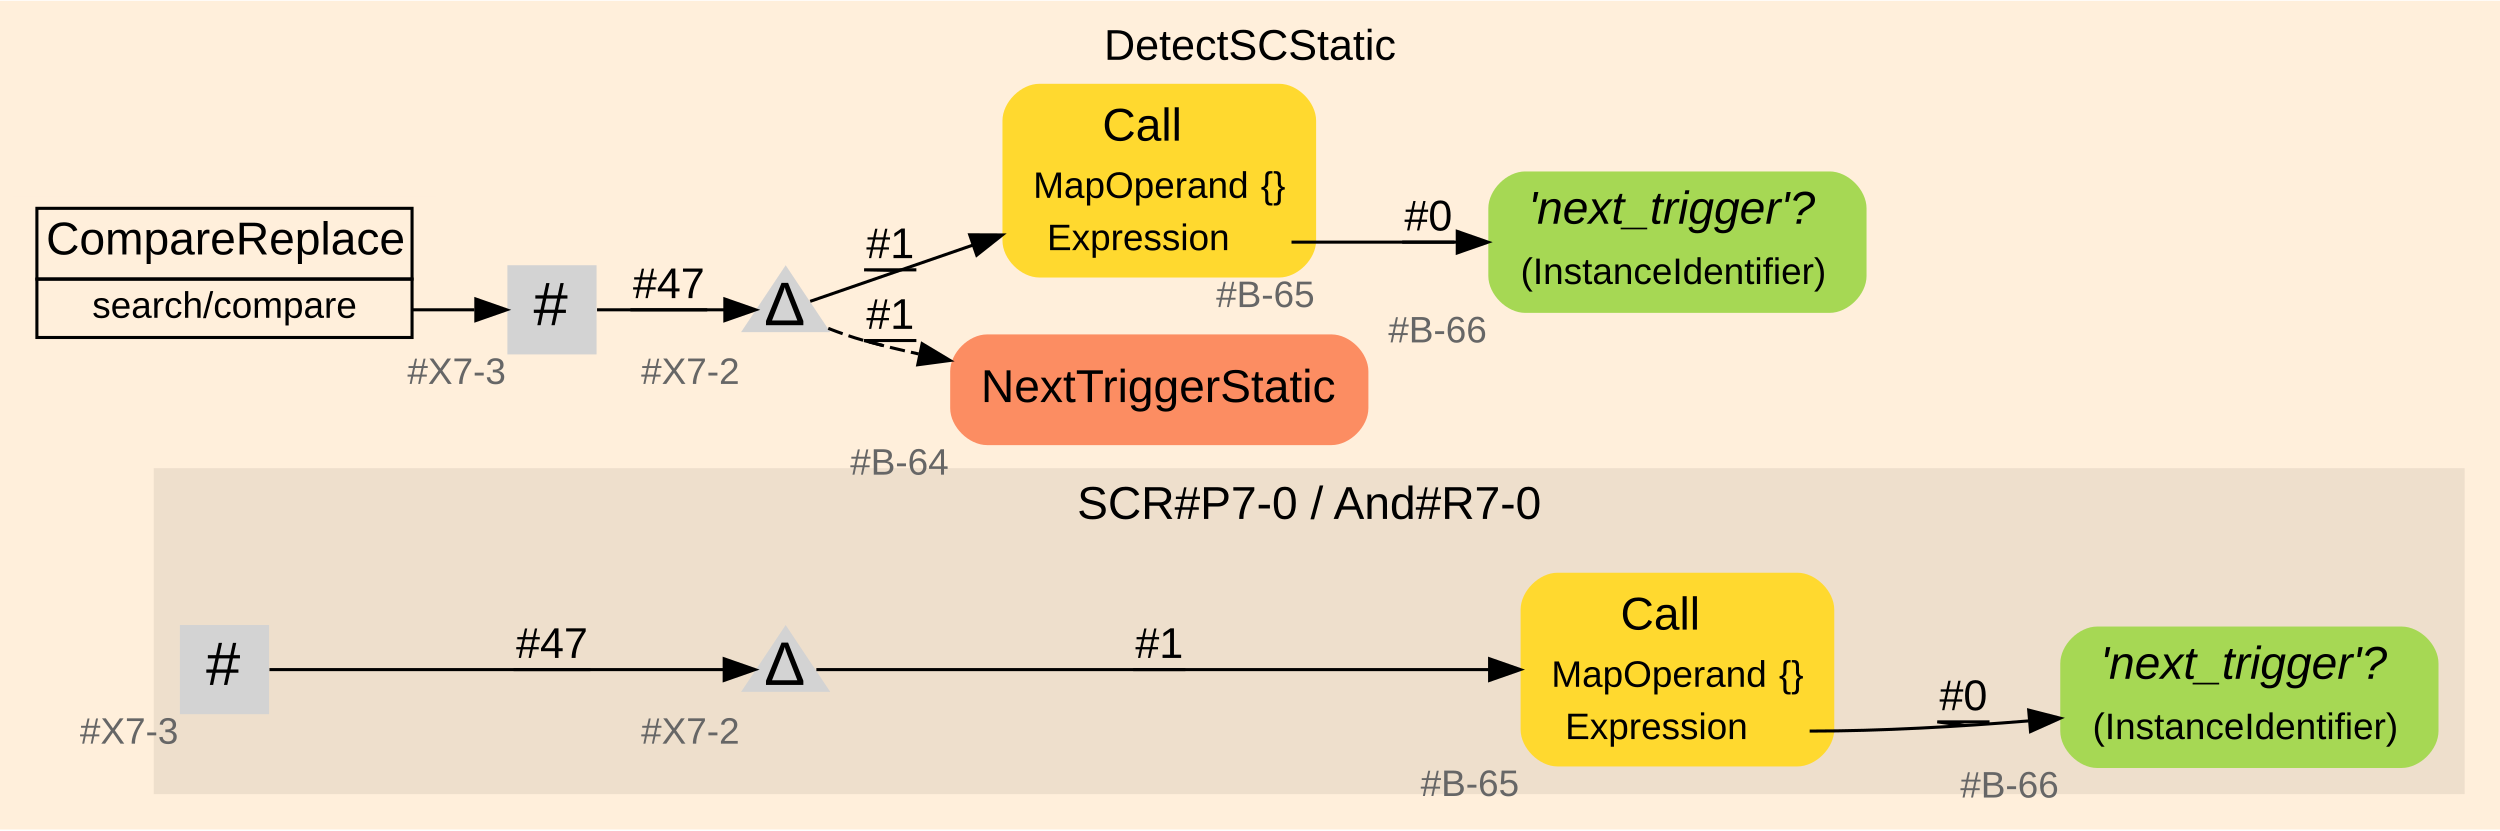
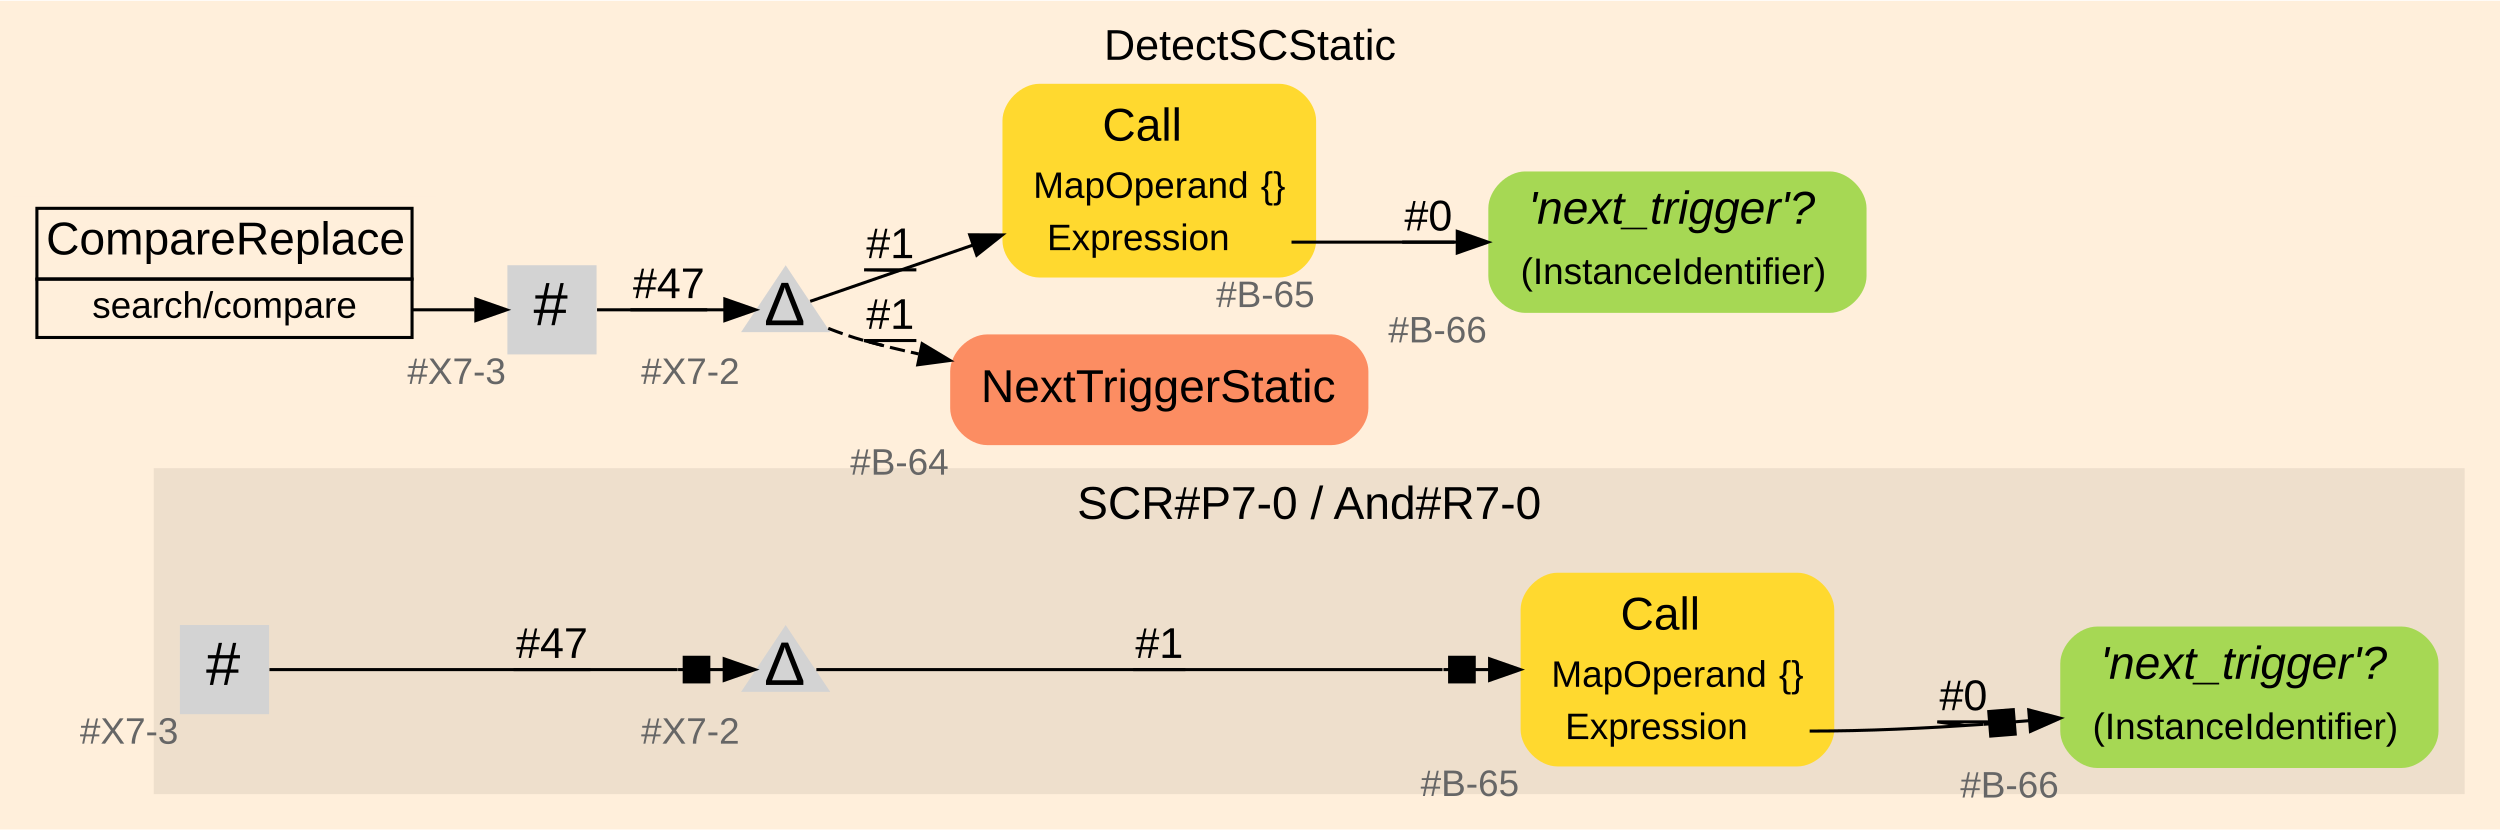
<svg xmlns="http://www.w3.org/2000/svg" width="813pt" height="270pt" viewBox="0.00 0.00 813.00 269.50">
  <g id="graph0" class="graph" transform="scale(1 1) rotate(0) translate(4 265.5)">
    <polygon fill="#ffefdb" stroke="transparent" points="-4,4 -4,-265.5 809,-265.5 809,4 -4,4" />
    <text text-anchor="middle" x="402.5" y="-246.3" font-family="Arial" font-size="14.00" fill="#000000">DetectSCStatic</text>
    <g id="clust1" class="cluster">
      <polygon fill="#eedfcc" stroke="#eedfcc" points="46.5,-8 46.5,-113 797,-113 797,-8 46.5,-8" />
      <text text-anchor="middle" x="421.75" y="-97" font-family="Arial" font-size="15.00" fill="#000000">SCR#P7-0 / And#R7-0</text>
    </g>
    <g id="node1" class="node">
+       <path fill="#a6d854" stroke="transparent" d="M777,-62C777,-62 678,-62 678,-62 672,-62 666,-56 666,-50 666,-50 666,-28 666,-28 666,-22 672,-16 678,-16 678,-16 777,-16 777,-16 783,-16 789,-22 789,-28 789,-28 789,-50 789,-50 789,-56 783,-62 777,-62" />
+       <text text-anchor="start" x="679" y="-45" font-family="Arial" font-style="italic" font-size="15.00" fill="#000000">'next_trigger'?</text>
+       <text text-anchor="start" x="676.5" y="-25.4" font-family="Arial" font-size="12.00" fill="#000000">(InstanceIdentifier)</text>
+       <text text-anchor="middle" x="649.5" y="-6.4" font-family="Arial" font-size="12.00" fill="#666666">#B-66</text>
+     </g>
+     <g id="node2" class="node">
      <path fill="#ffd92f" stroke="transparent" d="M580.5,-79.5C580.5,-79.5 502.5,-79.5 502.5,-79.5 496.5,-79.5 490.5,-73.5 490.5,-67.5 490.5,-67.5 490.5,-28.5 490.5,-28.5 490.5,-22.5 496.5,-16.5 502.5,-16.5 502.5,-16.5 580.5,-16.5 580.5,-16.5 586.5,-16.5 592.5,-22.5 592.5,-28.5 592.5,-28.5 592.5,-67.5 592.5,-67.5 592.5,-73.5 586.5,-79.5 580.5,-79.5" />
      <text text-anchor="start" x="523" y="-61" font-family="Arial" font-size="15.00" fill="#000000">Call</text>
      <text text-anchor="start" x="500.5" y="-42.4" font-family="Arial" font-size="12.00" fill="#000000">MapOperand</text>
      <text text-anchor="start" x="574.5" y="-42.4" font-family="Arial" font-size="12.00" fill="#000000">{}</text>
      <text text-anchor="start" x="505" y="-25.4" font-family="Arial" font-size="12.00" fill="#000000">Expression</text>
      <text text-anchor="middle" x="474" y="-6.9" font-family="Arial" font-size="12.00" fill="#666666">#B-65</text>
    </g>
-     <g id="node2" class="node">
-       <path fill="#a6d854" stroke="transparent" d="M777,-62C777,-62 678,-62 678,-62 672,-62 666,-56 666,-50 666,-50 666,-28 666,-28 666,-22 672,-16 678,-16 678,-16 777,-16 777,-16 783,-16 789,-22 789,-28 789,-28 789,-50 789,-50 789,-56 783,-62 777,-62" />
-       <text text-anchor="start" x="679" y="-45" font-family="Arial" font-style="italic" font-size="15.00" fill="#000000">'next_trigger'?</text>
-       <text text-anchor="start" x="676.5" y="-25.4" font-family="Arial" font-size="12.00" fill="#000000">(InstanceIdentifier)</text>
-       <text text-anchor="middle" x="649.5" y="-6.4" font-family="Arial" font-size="12.00" fill="#666666">#B-66</text>
-     </g>
    <g id="edge1" class="edge">
-       <path fill="none" stroke="#000000" d="M584.5,-28C607.712,-28 632.981,-29.459 655.732,-31.314" />
-       <polygon fill="#000000" stroke="#000000" points="655.729,-34.826 665.991,-32.19 656.325,-27.852 655.729,-34.826" />
+       <path fill="none" stroke="#000000" d="M584.5,-28C602.798,-28 622.374,-28.906 640.987,-30.199" />
+       <polygon fill="#000000" stroke="#000000" points="655.745,-34.885 665.991,-32.19 656.3,-27.907 655.745,-34.885" />
+       <polyline fill="none" stroke="#000000" points="656.022,-31.396 651.038,-30.999 " />
+       <polygon fill="#000000" stroke="#000000" points="651.356,-27.012 650.721,-34.987 642.746,-34.352 643.381,-26.377 651.356,-27.012" />
+       <polyline fill="none" stroke="#000000" points="643.063,-30.364 641.07,-30.205 " />
      <text text-anchor="middle" x="634.5" y="-34.8" font-family="Arial" font-size="14.00" fill="#000000">#0</text>
-       <polyline fill="none" stroke="#000000" points="643,-31 626,-31 634.923,-29.794 " />
+       <polyline fill="none" stroke="#000000" points="643,-31 626,-31 634.848,-29.789 " />
    </g>
    <g id="node3" class="node">
      <polygon fill="#d3d3d3" stroke="#000000" stroke-width="0" points="251.5,-62.5 237,-40.75 266,-40.75 251.5,-62.5" />
      <text text-anchor="start" x="244.5" y="-43" font-family="Arial" font-size="20.00" fill="#000000">Δ</text>
      <text text-anchor="middle" x="220.5" y="-23.9" font-family="Arial" font-size="12.00" fill="#666666">#X7-2</text>
    </g>
    <g id="edge2" class="edge">
-       <path fill="none" stroke="#000000" d="M261.483,-48C295.467,-48 408.523,-48 480.163,-48" />
+       <path fill="none" stroke="#000000" d="M261.483,-48C293.169,-48 393.594,-48 465.098,-48" />
      <polygon fill="#000000" stroke="#000000" points="480.418,-51.5 490.418,-48 480.418,-44.5 480.418,-51.5" />
+       <polyline fill="none" stroke="#000000" points="480.418,-48 475.418,-48 " />
+       <polygon fill="#000000" stroke="#000000" points="475.418,-44 475.418,-52 467.418,-52 467.418,-44 475.418,-44" />
+       <polyline fill="none" stroke="#000000" points="467.418,-48 465.418,-48 " />
      <text text-anchor="middle" x="373" y="-51.8" font-family="Arial" font-size="14.00" fill="#000000">#1</text>
-       <polyline fill="none" stroke="#000000" points="381.5,-48 364.5,-48 372.94,-48 " />
+       <polyline fill="none" stroke="#000000" points="381.5,-48 364.5,-48 372.958,-48 " />
    </g>
    <g id="node4" class="node">
      <polygon fill="#d3d3d3" stroke="#000000" stroke-width="0" points="83.5,-62.5 54.5,-62.5 54.5,-33.5 83.5,-33.5 83.5,-62.5" />
      <text text-anchor="start" x="63" y="-43" font-family="Arial" font-size="20.00" fill="#000000">#</text>
      <text text-anchor="middle" x="38" y="-23.9" font-family="Arial" font-size="12.00" fill="#666666">#X7-3</text>
    </g>
    <g id="edge3" class="edge">
-       <path fill="none" stroke="#000000" d="M83.626,-48C116.127,-48 194.397,-48 231.432,-48" />
+       <path fill="none" stroke="#000000" d="M83.626,-48C112.205,-48 176.171,-48 216.374,-48" />
      <polygon fill="#000000" stroke="#000000" points="231.506,-51.5 241.506,-48 231.506,-44.5 231.506,-51.5" />
+       <polyline fill="none" stroke="#000000" points="231.506,-48 226.506,-48 " />
+       <polygon fill="#000000" stroke="#000000" points="226.506,-44 226.506,-52 218.506,-52 218.506,-44 226.506,-44" />
+       <polyline fill="none" stroke="#000000" points="218.506,-48 216.506,-48 " />
      <text text-anchor="middle" x="175.5" y="-51.8" font-family="Arial" font-size="14.00" fill="#000000">#47</text>
-       <polyline fill="none" stroke="#000000" points="188,-48 163,-48 175.652,-48 " />
+       <polyline fill="none" stroke="#000000" points="188,-48 163,-48 175.257,-48 " />
    </g>
    <g id="node5" class="node">
      <polygon fill="#ffefdb" stroke="transparent" points="138,-202 0,-202 0,-152 138,-152 138,-202" />
      <polygon fill="none" stroke="#000000" points="8,-175 8,-198 130,-198 130,-175 8,-175" />
      <text text-anchor="start" x="11" y="-183" font-family="Arial" font-size="15.00" fill="#000000">CompareReplace</text>
      <polygon fill="none" stroke="#000000" points="8,-156 8,-175 130,-175 130,-156 8,-156" />
      <text text-anchor="start" x="26" y="-162.4" font-family="Arial" font-size="12.00" fill="#000000">search/compare</text>
    </g>
    <g id="node6" class="node">
      <polygon fill="#d3d3d3" stroke="#000000" stroke-width="0" points="190,-179.5 161,-179.5 161,-150.5 190,-150.5 190,-179.5" />
      <text text-anchor="start" x="169.5" y="-160" font-family="Arial" font-size="20.00" fill="#000000">#</text>
      <text text-anchor="middle" x="144.5" y="-140.9" font-family="Arial" font-size="12.00" fill="#666666">#X7-3</text>
    </g>
    <g id="edge4" class="edge">
      <path fill="none" stroke="#000000" d="M130,-165C136.579,-165 143.692,-165 150.297,-165" />
      <polygon fill="#000000" stroke="#000000" points="150.746,-168.5 160.746,-165 150.746,-161.5 150.746,-168.5" />
    </g>
    <g id="node7" class="node">
      <polygon fill="#d3d3d3" stroke="#000000" stroke-width="0" points="251.5,-179.5 237,-157.75 266,-157.75 251.5,-179.5" />
      <text text-anchor="start" x="244.5" y="-160" font-family="Arial" font-size="20.00" fill="#000000">Δ</text>
      <text text-anchor="middle" x="220.5" y="-140.9" font-family="Arial" font-size="12.00" fill="#666666">#X7-2</text>
    </g>
    <g id="edge5" class="edge">
      <path fill="none" stroke="#000000" d="M190.154,-165C201.897,-165 218.497,-165 231.468,-165" />
      <polygon fill="#000000" stroke="#000000" points="231.72,-168.5 241.72,-165 231.72,-161.5 231.72,-168.5" />
      <text text-anchor="middle" x="213.5" y="-168.8" font-family="Arial" font-size="14.00" fill="#000000">#47</text>
      <polyline fill="none" stroke="#000000" points="226,-165 201,-165 213.751,-165 " />
    </g>
    <g id="node8" class="node">
      <path fill="#ffd92f" stroke="transparent" d="M412,-238.5C412,-238.5 334,-238.5 334,-238.5 328,-238.5 322,-232.5 322,-226.5 322,-226.5 322,-187.5 322,-187.5 322,-181.5 328,-175.5 334,-175.5 334,-175.5 412,-175.5 412,-175.5 418,-175.5 424,-181.5 424,-187.5 424,-187.5 424,-226.5 424,-226.5 424,-232.5 418,-238.5 412,-238.5" />
      <text text-anchor="start" x="354.5" y="-220" font-family="Arial" font-size="15.00" fill="#000000">Call</text>
      <text text-anchor="start" x="332" y="-201.4" font-family="Arial" font-size="12.00" fill="#000000">MapOperand</text>
      <text text-anchor="start" x="406" y="-201.4" font-family="Arial" font-size="12.00" fill="#000000">{}</text>
      <text text-anchor="start" x="336.5" y="-184.4" font-family="Arial" font-size="12.00" fill="#000000">Expression</text>
      <text text-anchor="middle" x="407.5" y="-165.9" font-family="Arial" font-size="12.00" fill="#666666">#B-65</text>
    </g>
    <g id="edge6" class="edge">
      <path fill="none" stroke="#000000" d="M259.472,-167.756C270.505,-171.57 291.447,-178.809 312.37,-186.042" />
      <polygon fill="#000000" stroke="#000000" points="311.351,-189.393 321.946,-189.352 313.638,-182.777 311.351,-189.393" />
      <text text-anchor="middle" x="285.5" y="-181.8" font-family="Arial" font-size="14.00" fill="#000000">#1</text>
      <polyline fill="none" stroke="#000000" points="294,-178 277,-178 288.434,-177.767 " />
    </g>
    <g id="node10" class="node">
      <path fill="#fc8d62" stroke="transparent" d="M429,-157C429,-157 317,-157 317,-157 311,-157 305,-151 305,-145 305,-145 305,-133 305,-133 305,-127 311,-121 317,-121 317,-121 429,-121 429,-121 435,-121 441,-127 441,-133 441,-133 441,-145 441,-145 441,-151 435,-157 429,-157" />
      <text text-anchor="start" x="315" y="-135" font-family="Arial" font-size="15.00" fill="#000000">NextTriggerStatic</text>
      <text text-anchor="middle" x="288.5" y="-111.4" font-family="Arial" font-size="12.00" fill="#666666">#B-64</text>
    </g>
    <g id="edge7" class="edge">
      <path fill="none" stroke="#000000" stroke-dasharray="5,2" d="M265.351,-158.963C269.081,-157.506 273.15,-156.063 277,-155 282.739,-153.415 288.716,-151.964 294.758,-150.639" />
      <polygon fill="#000000" stroke="#000000" points="295.874,-153.982 304.956,-148.527 294.454,-147.127 295.874,-153.982" />
      <text text-anchor="middle" x="285.5" y="-158.8" font-family="Arial" font-size="14.00" fill="#000000">#1</text>
      <polyline fill="none" stroke="#000000" points="294,-155 277,-155 282.995,-153.413 " />
    </g>
    <g id="node9" class="node">
      <path fill="#a6d854" stroke="transparent" d="M591,-210C591,-210 492,-210 492,-210 486,-210 480,-204 480,-198 480,-198 480,-176 480,-176 480,-170 486,-164 492,-164 492,-164 591,-164 591,-164 597,-164 603,-170 603,-176 603,-176 603,-198 603,-198 603,-204 597,-210 591,-210" />
      <text text-anchor="start" x="493" y="-193" font-family="Arial" font-style="italic" font-size="15.00" fill="#000000">'next_trigger'?</text>
      <text text-anchor="start" x="490.5" y="-173.4" font-family="Arial" font-size="12.00" fill="#000000">(InstanceIdentifier)</text>
      <text text-anchor="middle" x="463.5" y="-154.4" font-family="Arial" font-size="12.00" fill="#666666">#B-66</text>
    </g>
    <g id="edge8" class="edge">
      <path fill="none" stroke="#000000" d="M416,-187C433.394,-187 452.144,-187 469.713,-187" />
      <polygon fill="#000000" stroke="#000000" points="469.901,-190.5 479.901,-187 469.901,-183.5 469.901,-190.5" />
      <text text-anchor="middle" x="460.5" y="-190.8" font-family="Arial" font-size="14.00" fill="#000000">#0</text>
      <polyline fill="none" stroke="#000000" points="469,-187 452,-187 460.562,-187 " />
    </g>
  </g>
</svg>
